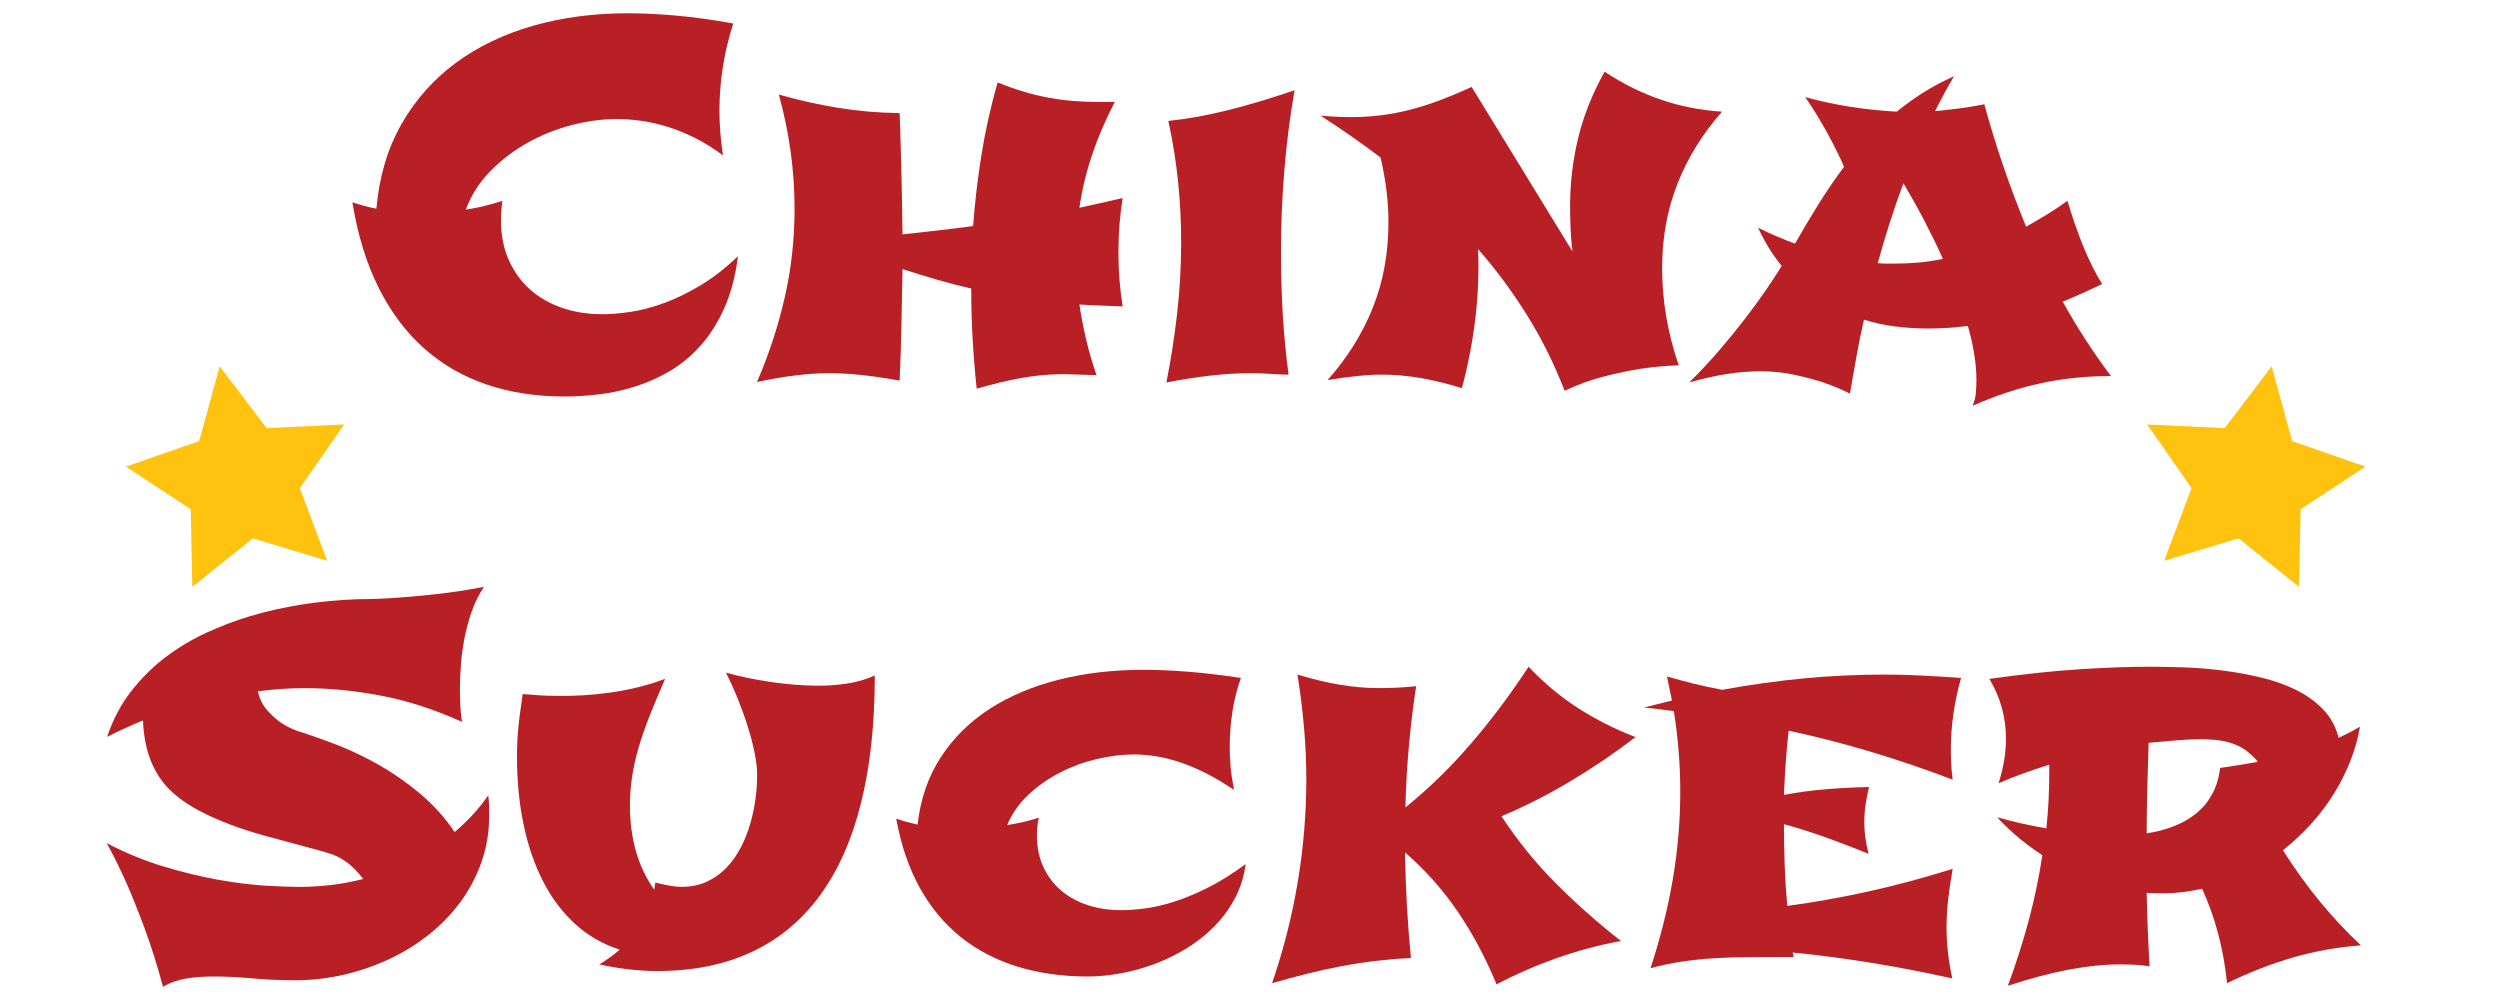
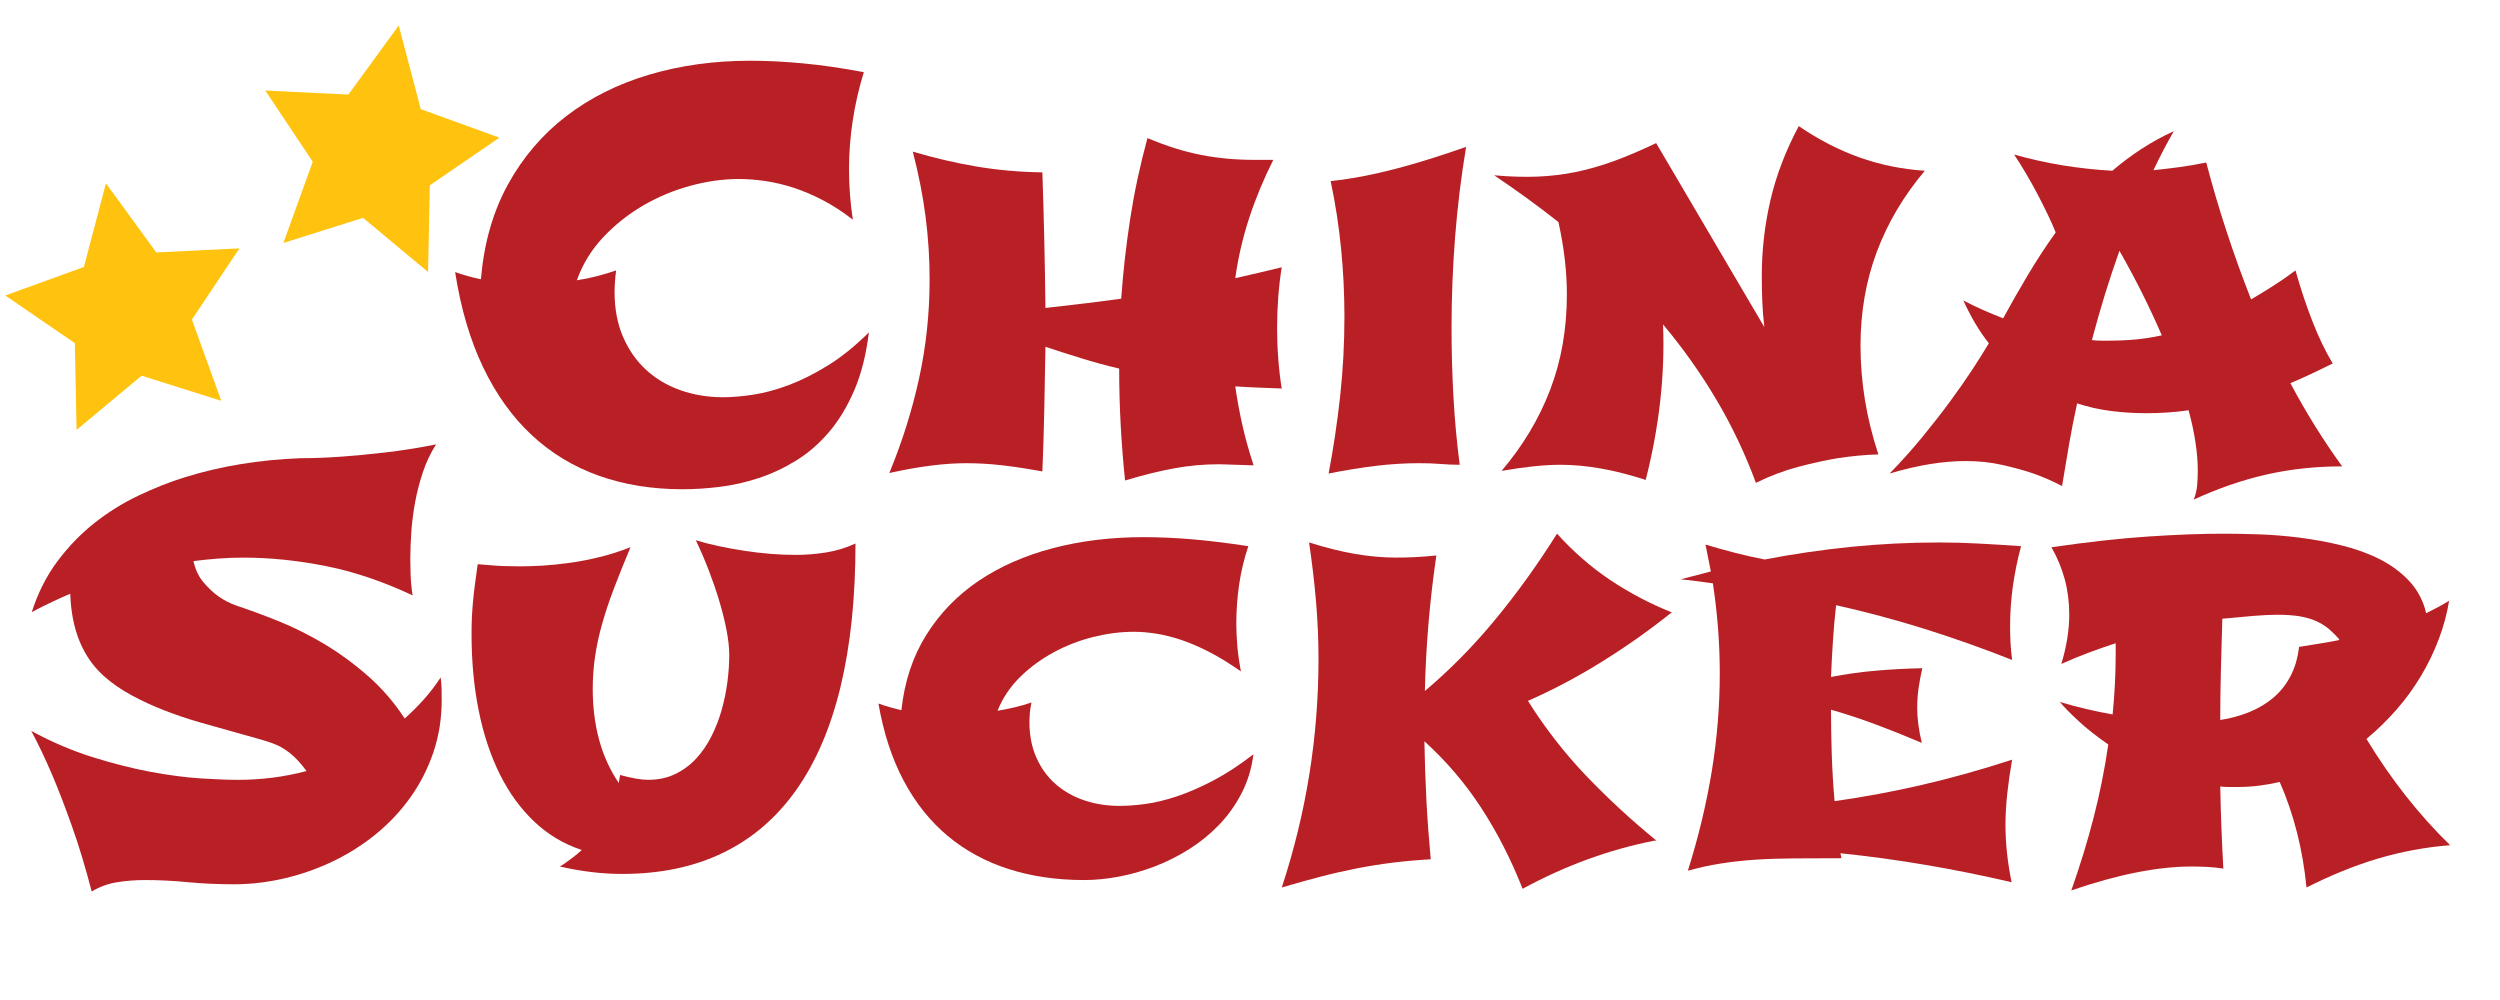
- <svg xmlns="http://www.w3.org/2000/svg" version="1.1" id="Layer_1" x="0px" y="0px" width="198.43px" height="79.37px" viewBox="0 0 198.43 79.37" enable-background="new 0 0 198.43 79.37" xml:space="preserve">
-   <g>
-     <g>
-       <g>
-         <path fill="#B92025" d="M58.575,20.337c-0.202,1.572-0.56,2.938-1.076,4.095c-0.516,1.157-1.138,2.148-1.868,2.972     c-0.729,0.824-1.542,1.5-2.435,2.029c-0.894,0.528-1.818,0.943-2.773,1.245c-0.957,0.302-1.916,0.509-2.878,0.623     c-0.962,0.114-1.884,0.17-2.765,0.17c-2.252,0-4.315-0.321-6.189-0.962c-1.875-0.642-3.529-1.604-4.962-2.887     c-1.435-1.283-2.633-2.89-3.595-4.822c-0.962-1.931-1.651-4.18-2.066-6.746c0.289,0.101,0.597,0.195,0.925,0.283     c0.327,0.088,0.653,0.163,0.981,0.227c0.227-2.554,0.894-4.796,2-6.728c1.107-1.931,2.545-3.547,4.312-4.849     c1.768-1.302,3.812-2.283,6.133-2.944c2.321-0.66,4.814-0.99,7.482-0.99c1.22,0,2.525,0.063,3.916,0.188     c1.39,0.126,2.884,0.334,4.482,0.623c-0.366,1.145-0.639,2.293-0.821,3.444c-0.182,1.15-0.274,2.299-0.274,3.443     c0,1.208,0.095,2.403,0.283,3.585c-0.742-0.553-1.484-1.016-2.226-1.387c-0.743-0.371-1.469-0.667-2.18-0.887     c-0.711-0.22-1.406-0.377-2.084-0.472c-0.68-0.094-1.328-0.142-1.944-0.142c-1.157,0-2.353,0.161-3.585,0.481     c-1.233,0.321-2.4,0.79-3.5,1.406c-1.101,0.617-2.085,1.368-2.954,2.255c-0.868,0.887-1.516,1.903-1.943,3.047     c0.516-0.075,1.013-0.172,1.49-0.292c0.479-0.119,0.95-0.255,1.416-0.406c-0.076,0.554-0.114,1.07-0.114,1.548     c0,1.183,0.208,2.236,0.623,3.16c0.415,0.925,0.981,1.705,1.698,2.34s1.566,1.12,2.547,1.453c0.981,0.334,2.038,0.5,3.17,0.5     c0.642,0,1.375-0.059,2.199-0.179c0.824-0.119,1.701-0.346,2.632-0.679c0.931-0.334,1.899-0.799,2.906-1.396     C56.543,22.089,57.556,21.306,58.575,20.337z" />
-       </g>
-       <g>
-         <path fill="#B92025" d="M71.407,30.207c-1.144-0.202-2.157-0.349-3.038-0.443c-0.88-0.095-1.748-0.142-2.603-0.142     c-1.611,0-3.504,0.232-5.681,0.698c0.943-2.189,1.677-4.422,2.198-6.699c0.522-2.277,0.783-4.629,0.783-7.057     c0-1.485-0.1-2.973-0.302-4.463c-0.201-1.49-0.516-3.022-0.943-4.595c0.805,0.227,1.598,0.427,2.377,0.604     c0.78,0.176,1.561,0.327,2.341,0.453c0.78,0.125,1.573,0.223,2.378,0.292s1.635,0.11,2.49,0.123     c0.113,3.208,0.189,6.416,0.227,9.624c0.957-0.101,1.896-0.205,2.82-0.312c0.926-0.107,1.854-0.223,2.784-0.349     c0.139-1.875,0.358-3.755,0.66-5.642c0.302-1.888,0.729-3.806,1.283-5.756c0.718,0.29,1.4,0.532,2.049,0.727     c0.647,0.195,1.292,0.352,1.933,0.472c0.643,0.119,1.291,0.208,1.945,0.265c0.654,0.056,1.346,0.084,2.076,0.084h1.302     c-0.716,1.371-1.312,2.749-1.783,4.132c-0.472,1.384-0.814,2.806-1.028,4.265c0.566-0.125,1.135-0.251,1.708-0.377     c0.572-0.126,1.147-0.258,1.727-0.396c-0.227,1.384-0.34,2.824-0.34,4.321c0,0.717,0.027,1.438,0.085,2.161     c0.056,0.724,0.142,1.431,0.254,2.123c-0.604-0.025-1.187-0.047-1.746-0.066c-0.561-0.019-1.123-0.047-1.688-0.085     c0.137,0.931,0.318,1.862,0.537,2.793c0.22,0.931,0.494,1.868,0.821,2.812c-0.353-0.012-0.654-0.021-0.906-0.028     c-0.251-0.006-0.476-0.013-0.67-0.019c-0.194-0.006-0.374-0.013-0.538-0.019c-0.163-0.006-0.326-0.01-0.49-0.01     c-1.095,0-2.193,0.097-3.294,0.292c-1.101,0.195-2.304,0.482-3.613,0.859c-0.139-1.296-0.246-2.601-0.321-3.916     c-0.075-1.314-0.113-2.657-0.113-4.028c-0.945-0.214-1.862-0.453-2.755-0.717c-0.895-0.264-1.793-0.541-2.699-0.83     c-0.026,1.472-0.054,2.944-0.085,4.416S71.471,28.722,71.407,30.207z" />
-       </g>
-       <g>
-         <path fill="#B92025" d="M102.751,7.166c-0.366,2.101-0.636,4.224-0.812,6.369c-0.177,2.145-0.266,4.312-0.266,6.5     c0,1.648,0.049,3.284,0.143,4.906c0.094,1.623,0.248,3.221,0.462,4.793c-0.466,0-0.938-0.019-1.416-0.057     c-0.477-0.038-1.005-0.056-1.584-0.056c-1.032,0-2.095,0.063-3.188,0.188c-1.095,0.125-2.265,0.309-3.511,0.547     c0.353-1.774,0.636-3.591,0.85-5.454c0.214-1.861,0.321-3.754,0.321-5.68c0-1.61-0.081-3.217-0.246-4.822     c-0.164-1.604-0.42-3.204-0.773-4.802c0.829-0.088,1.635-0.205,2.416-0.349c0.78-0.145,1.572-0.318,2.376-0.52     c0.806-0.201,1.637-0.43,2.492-0.688C100.869,7.786,101.781,7.493,102.751,7.166z" />
-       </g>
-       <g>
-         <path fill="#B92025" d="M136.681,8.864c-1.561,1.774-2.743,3.689-3.548,5.746c-0.805,2.057-1.208,4.28-1.208,6.67     c0,1.258,0.106,2.529,0.32,3.812c0.214,1.284,0.548,2.585,1,3.907c-0.955,0.025-1.949,0.113-2.98,0.264     c-0.881,0.138-1.857,0.342-2.927,0.613c-1.069,0.27-2.119,0.651-3.151,1.141c-0.793-2.063-1.768-4.032-2.925-5.906     c-1.157-1.874-2.472-3.654-3.944-5.34c0.151,3.56-0.275,7.24-1.283,11.039c-2.289-0.717-4.39-1.076-6.303-1.076     c-0.615,0-1.289,0.038-2.019,0.113c-0.729,0.076-1.51,0.183-2.34,0.321c1.573-1.774,2.771-3.692,3.594-5.755     c0.825-2.063,1.237-4.321,1.237-6.774c0-0.793-0.051-1.613-0.152-2.463c-0.1-0.849-0.257-1.739-0.471-2.67     c-0.78-0.591-1.563-1.161-2.349-1.708c-0.786-0.547-1.59-1.085-2.407-1.614c1.159,0.101,2.224,0.132,3.198,0.095     c0.976-0.038,1.926-0.148,2.851-0.33c0.925-0.183,1.861-0.441,2.812-0.774c0.949-0.333,1.991-0.758,3.123-1.274l8.001,13.059     c-0.075-0.604-0.126-1.208-0.151-1.812c-0.024-0.604-0.038-1.201-0.038-1.792c0-1.837,0.214-3.639,0.642-5.406     s1.127-3.519,2.095-5.256c1.459,0.957,2.951,1.695,4.475,2.218C133.352,8.434,134.969,8.751,136.681,8.864z" />
-       </g>
-       <g>
-         <path fill="#B92025" d="M166.854,22.545c-0.529,0.251-1.052,0.494-1.566,0.726c-0.517,0.233-1.037,0.457-1.565,0.67     c1.155,2.088,2.433,4.057,3.831,5.906c-1.95,0-3.814,0.192-5.588,0.576c-1.771,0.384-3.571,0.978-5.395,1.783     c0.139-0.327,0.223-0.664,0.254-1.01c0.032-0.346,0.047-0.701,0.047-1.066c0-0.604-0.056-1.267-0.171-1.991     c-0.112-0.723-0.283-1.481-0.509-2.274c-0.528,0.076-1.058,0.129-1.586,0.16c-0.526,0.032-1.043,0.048-1.546,0.048     c-0.893,0-1.771-0.054-2.633-0.161s-1.688-0.286-2.48-0.538c-0.214,0.931-0.409,1.884-0.585,2.859     c-0.177,0.975-0.353,1.978-0.529,3.01c-0.642-0.327-1.346-0.623-2.113-0.887c-0.654-0.214-1.411-0.415-2.274-0.604     c-0.86-0.188-1.771-0.283-2.726-0.283c-0.817,0-1.686,0.069-2.604,0.207c-0.919,0.139-1.932,0.365-3.038,0.68     c0.854-0.843,1.656-1.702,2.406-2.576c0.748-0.874,1.434-1.717,2.056-2.529c0.623-0.812,1.176-1.573,1.662-2.283     c0.483-0.711,0.89-1.33,1.216-1.859c-0.364-0.44-0.7-0.912-1.01-1.415c-0.308-0.503-0.6-1.044-0.877-1.623     c0.503,0.252,1,0.482,1.491,0.689c0.491,0.208,0.975,0.399,1.453,0.576c0.578-1.019,1.189-2.044,1.83-3.076     c0.642-1.032,1.326-2.038,2.057-3.019c-0.15-0.365-0.343-0.78-0.575-1.246c-0.232-0.466-0.484-0.947-0.754-1.444     c-0.272-0.497-0.559-0.99-0.86-1.481c-0.302-0.491-0.597-0.943-0.887-1.358c1.208,0.326,2.418,0.584,3.634,0.773     c1.213,0.188,2.424,0.314,3.632,0.377c0.692-0.566,1.415-1.085,2.169-1.557c0.757-0.472,1.549-0.89,2.378-1.254     c-0.263,0.439-0.521,0.893-0.774,1.358c-0.251,0.465-0.497,0.937-0.734,1.415c0.627-0.062,1.263-0.135,1.904-0.217     c0.642-0.082,1.31-0.191,2.003-0.33c0.465,1.698,0.974,3.353,1.528,4.963c0.552,1.61,1.149,3.195,1.791,4.755     c0.555-0.314,1.104-0.639,1.653-0.972c0.546-0.333,1.089-0.695,1.629-1.085c0.391,1.321,0.812,2.535,1.266,3.642     C165.816,20.69,166.313,21.677,166.854,22.545z M154.21,20.545c-0.439-0.982-0.922-1.972-1.442-2.973     c-0.522-1-1.086-2.009-1.69-3.029c-0.741,1.988-1.421,4.102-2.037,6.341c0.227,0.025,0.449,0.038,0.67,0.038     c0.22,0,0.443,0,0.671,0c0.642,0,1.28-0.028,1.913-0.084C152.93,20.781,153.568,20.683,154.21,20.545z" />
-       </g>
-       <g>
-         <path fill="#B92025" d="M38.752,63.125c0.039,0.277,0.06,0.551,0.066,0.812c0.006,0.266,0.01,0.523,0.01,0.775     c0,1.32-0.205,2.559-0.613,3.719c-0.409,1.154-0.973,2.219-1.689,3.186c-0.717,0.971-1.563,1.838-2.539,2.607     c-0.975,0.766-2.035,1.412-3.18,1.941c-1.145,0.527-2.342,0.934-3.594,1.217s-2.506,0.424-3.765,0.424     c-1.183,0-2.321-0.049-3.416-0.15c-1.094-0.102-2.132-0.15-3.114-0.15c-0.755,0-1.466,0.053-2.132,0.16     c-0.667,0.105-1.283,0.326-1.849,0.652c-0.465-1.725-0.959-3.289-1.481-4.689c-0.522-1.404-1.003-2.602-1.444-3.594     c-0.516-1.16-1.032-2.197-1.547-3.115c1.497,0.779,2.997,1.395,4.5,1.85c1.504,0.453,2.935,0.803,4.294,1.049     c1.358,0.242,2.597,0.4,3.717,0.471c1.12,0.068,2.051,0.104,2.793,0.104c0.831,0,1.667-0.053,2.51-0.15     c0.842-0.102,1.692-0.26,2.547-0.475c-0.214-0.287-0.435-0.545-0.661-0.773c-0.227-0.225-0.434-0.408-0.623-0.547     c-0.227-0.164-0.446-0.299-0.66-0.416c-0.365-0.176-0.859-0.346-1.481-0.516c-0.623-0.172-1.315-0.355-2.076-0.559     c-0.761-0.203-1.572-0.422-2.434-0.658c-0.862-0.24-1.717-0.518-2.566-0.832c-0.85-0.316-1.661-0.674-2.434-1.076     c-0.774-0.4-1.463-0.859-2.067-1.377c-0.478-0.414-0.874-0.865-1.189-1.35c-0.314-0.482-0.562-0.98-0.745-1.49     c-0.182-0.51-0.314-1.018-0.396-1.529c-0.082-0.508-0.129-0.996-0.142-1.463c-0.44,0.178-0.836,0.348-1.189,0.51     c-0.353,0.164-0.654,0.303-0.906,0.416l-0.755,0.379c0.453-1.359,1.085-2.561,1.897-3.607c0.811-1.041,1.723-1.947,2.736-2.717     c1.013-0.766,2.094-1.414,3.246-1.941c1.151-0.529,2.293-0.963,3.425-1.303c2.642-0.793,5.504-1.246,8.585-1.359     c0.957,0,1.976-0.037,3.057-0.113c0.931-0.062,1.995-0.16,3.189-0.293c1.196-0.131,2.453-0.322,3.774-0.574     c-0.402,0.604-0.727,1.258-0.972,1.963c-0.246,0.703-0.438,1.414-0.576,2.131c-0.139,0.719-0.232,1.426-0.283,2.123     c-0.05,0.699-0.075,1.338-0.075,1.918c0,0.389,0.006,0.738,0.019,1.055c0.012,0.314,0.031,0.586,0.056,0.811     c0.025,0.266,0.057,0.504,0.095,0.717c-2.202-0.994-4.346-1.688-6.435-2.084c-2.088-0.395-4.108-0.596-6.058-0.596     c-0.667,0-1.302,0.023-1.906,0.068c-0.604,0.043-1.207,0.104-1.811,0.178c0.138,0.605,0.387,1.107,0.745,1.51     c0.359,0.404,0.72,0.73,1.085,0.982c0.428,0.289,0.886,0.514,1.377,0.678c0.956,0.305,1.994,0.672,3.113,1.104     c1.12,0.434,2.239,0.973,3.359,1.613c1.12,0.645,2.195,1.398,3.227,2.266c1.031,0.869,1.937,1.875,2.717,3.02     c0.478-0.402,0.943-0.848,1.396-1.33C37.941,64.219,38.362,63.691,38.752,63.125z" />
-       </g>
-       <g>
-         <path fill="#B92025" d="M69.435,53.617c0,3.848-0.369,7.234-1.104,10.162c-0.735,2.924-1.83,5.371-3.284,7.338     c-1.453,1.971-3.255,3.453-5.406,4.453c-2.151,1.002-4.642,1.502-7.473,1.502c-0.742,0-1.497-0.045-2.265-0.133     c-0.767-0.09-1.547-0.219-2.34-0.395c0.151-0.076,0.314-0.178,0.491-0.305c0.151-0.102,0.324-0.223,0.52-0.367     c0.194-0.145,0.399-0.311,0.613-0.5c-1.321-0.416-2.492-1.086-3.51-2.01c-1.019-0.926-1.872-2.049-2.557-3.379     c-0.685-1.326-1.205-2.828-1.557-4.51c-0.352-1.678-0.528-3.479-0.528-5.406c0-0.465,0.009-0.887,0.028-1.262     c0.02-0.379,0.048-0.754,0.085-1.133s0.084-0.771,0.142-1.18c0.056-0.41,0.123-0.877,0.198-1.406     c0.302,0.025,0.623,0.051,0.962,0.074c0.29,0.027,0.623,0.047,1,0.059c0.377,0.012,0.767,0.018,1.17,0.018     c0.528,0,1.106-0.018,1.736-0.055c0.629-0.039,1.292-0.105,1.991-0.199c0.699-0.094,1.421-0.229,2.17-0.406     c0.749-0.176,1.507-0.408,2.274-0.697c-0.465,1.068-0.874,2.047-1.227,2.936c-0.352,0.887-0.644,1.727-0.877,2.527     c-0.233,0.797-0.405,1.572-0.519,2.32c-0.113,0.748-0.169,1.508-0.169,2.273c0,1.297,0.157,2.502,0.472,3.615     c0.314,1.111,0.799,2.135,1.453,3.064l0.095-0.566c0.88,0.229,1.572,0.342,2.076,0.342c0.755,0,1.428-0.139,2.019-0.416     c0.591-0.277,1.106-0.645,1.547-1.104c0.44-0.459,0.817-0.992,1.132-1.596c0.315-0.604,0.566-1.232,0.755-1.887     c0.189-0.652,0.327-1.311,0.416-1.971c0.088-0.66,0.132-1.287,0.132-1.877c0-0.518-0.065-1.104-0.198-1.766     c-0.132-0.658-0.312-1.352-0.538-2.074c-0.226-0.727-0.488-1.453-0.783-2.191c-0.295-0.736-0.613-1.441-0.953-2.123     c0.516,0.152,1.082,0.291,1.698,0.416c0.616,0.127,1.245,0.236,1.887,0.33c0.642,0.096,1.287,0.168,1.935,0.219     c0.648,0.049,1.267,0.074,1.859,0.074c0.741,0,1.486-0.057,2.235-0.17C67.984,54.145,68.718,53.932,69.435,53.617z" />
-       </g>
-       <g>
-         <path fill="#B92025" d="M98.872,68.58c-0.137,1.018-0.433,1.949-0.887,2.783c-0.452,0.838-1.013,1.586-1.679,2.246     c-0.667,0.66-1.409,1.236-2.227,1.727c-0.817,0.492-1.667,0.896-2.548,1.217c-0.88,0.32-1.764,0.561-2.651,0.717     c-0.887,0.158-1.727,0.236-2.52,0.236c-2.037,0-3.905-0.26-5.604-0.783c-1.697-0.521-3.198-1.305-4.5-2.348     c-1.302-1.047-2.387-2.35-3.255-3.916s-1.491-3.395-1.868-5.484c0.289,0.102,0.575,0.191,0.858,0.266     c0.283,0.076,0.563,0.145,0.839,0.209c0.227-2.025,0.839-3.805,1.84-5.342c1-1.535,2.293-2.814,3.877-3.842     c1.585-1.021,3.416-1.797,5.491-2.318c2.076-0.523,4.315-0.783,6.718-0.783c1.107,0,2.29,0.049,3.547,0.15     c1.258,0.102,2.655,0.264,4.189,0.49c-0.315,0.908-0.54,1.814-0.679,2.729c-0.139,0.91-0.208,1.83-0.208,2.764     c0,0.465,0.023,0.969,0.066,1.51c0.043,0.539,0.136,1.17,0.273,1.887c-0.805-0.541-1.572-0.994-2.301-1.359     c-0.73-0.363-1.425-0.652-2.086-0.867c-0.66-0.213-1.286-0.365-1.876-0.453c-0.591-0.09-1.146-0.133-1.662-0.133     c-0.968,0-1.964,0.125-2.99,0.367c-1.026,0.246-2,0.607-2.924,1.086c-0.924,0.477-1.755,1.064-2.492,1.754     c-0.735,0.693-1.292,1.492-1.67,2.398c0.403-0.062,0.815-0.141,1.237-0.236s0.847-0.211,1.274-0.35     c-0.064,0.277-0.104,0.533-0.123,0.773c-0.019,0.24-0.029,0.449-0.029,0.625c0,0.941,0.173,1.785,0.519,2.527     c0.347,0.742,0.818,1.363,1.416,1.867c0.598,0.502,1.301,0.887,2.113,1.152c0.812,0.264,1.689,0.396,2.632,0.396     c0.541,0,1.163-0.043,1.868-0.133c0.705-0.088,1.475-0.264,2.312-0.529c0.836-0.264,1.733-0.635,2.69-1.113     C96.809,69.988,97.816,69.361,98.872,68.58z" />
-       </g>
-       <g>
-         <path fill="#B92025" d="M112.402,54.465c-0.491,3.209-0.774,6.416-0.85,9.623c1.874-1.52,3.613-3.215,5.217-5.086     c1.605-1.865,3.124-3.895,4.559-6.084c1.207,1.283,2.515,2.377,3.925,3.285c1.409,0.904,2.913,1.664,4.508,2.283h0.076     c-1.634,1.256-3.352,2.424-5.15,3.498c-1.799,1.078-3.636,2.012-5.51,2.803c1.259,1.924,2.695,3.699,4.311,5.322     c1.617,1.621,3.351,3.158,5.2,4.604h-0.171c-3.333,0.629-6.579,1.768-9.735,3.414c-0.857-2.086-1.879-4.004-3.067-5.752     c-1.189-1.752-2.589-3.322-4.198-4.719c0.024,1.396,0.075,2.791,0.15,4.189c0.076,1.396,0.184,2.791,0.32,4.188     c-0.955,0.051-1.887,0.129-2.792,0.236c-0.906,0.107-1.809,0.246-2.708,0.416s-1.803,0.367-2.709,0.596     c-0.905,0.225-1.842,0.477-2.811,0.754c1.812-5.285,2.717-10.693,2.717-16.23c0-1.32-0.059-2.664-0.179-4.027     c-0.12-1.367-0.292-2.777-0.519-4.236c1.207,0.363,2.336,0.637,3.386,0.812c1.052,0.174,2.073,0.262,3.067,0.262     c0.403,0,0.834-0.008,1.293-0.027C111.192,54.57,111.748,54.527,112.402,54.465z" />
-       </g>
-       <g>
-         <path fill="#B92025" d="M142.367,75.957c-1.296,0-2.461,0.004-3.492,0.012c-1.031,0.006-1.991,0.037-2.878,0.092     c-0.887,0.059-1.729,0.145-2.528,0.268c-0.799,0.117-1.619,0.291-2.463,0.516c0.78-2.377,1.368-4.727,1.766-7.047     c0.396-2.32,0.594-4.646,0.594-6.971c0-2.102-0.169-4.229-0.509-6.381c-0.78-0.113-1.555-0.205-2.321-0.283h-0.075l2.245-0.562     l-0.396-1.908c0.743,0.213,1.473,0.408,2.189,0.586c0.716,0.176,1.445,0.332,2.188,0.473c2.113-0.391,4.243-0.689,6.387-0.898     c2.146-0.207,4.318-0.311,6.52-0.311c0.97,0,1.941,0.025,2.915,0.076c0.977,0.049,2.022,0.111,3.144,0.188     c-0.266,0.945-0.465,1.887-0.604,2.832c-0.139,0.941-0.208,1.912-0.208,2.906c0,0.301,0.008,0.65,0.028,1.047     c0.018,0.395,0.058,0.826,0.121,1.291c-2.149-0.818-4.301-1.549-6.452-2.199c-2.151-0.646-4.34-1.211-6.567-1.688     c-0.1,0.855-0.18,1.705-0.235,2.549c-0.057,0.84-0.104,1.689-0.142,2.545c1.068-0.199,2.161-0.35,3.273-0.441     c1.113-0.096,2.273-0.156,3.481-0.18c-0.112,0.465-0.203,0.93-0.273,1.396c-0.069,0.465-0.104,0.943-0.104,1.432     c0,0.732,0.112,1.555,0.34,2.475c-1.133-0.465-2.253-0.896-3.359-1.293c-1.106-0.398-2.227-0.754-3.358-1.064     c0,1.016,0.019,2.076,0.056,3.178c0.038,1.102,0.107,2.205,0.208,3.311c2.151-0.289,4.315-0.676,6.491-1.158     c2.177-0.486,4.392-1.08,6.642-1.785c-0.149,0.816-0.269,1.615-0.357,2.389c-0.087,0.771-0.134,1.512-0.134,2.217     c0,1.332,0.153,2.699,0.454,4.094c-2.138-0.477-4.248-0.887-6.33-1.225c-2.083-0.342-4.192-0.619-6.332-0.832L142.367,75.957z" />
-       </g>
-       <g>
-         <path fill="#B92025" d="M187.391,75.033c-1.837,0.139-3.62,0.457-5.351,0.953c-1.728,0.496-3.487,1.18-5.273,2.049     c-0.277-2.705-0.936-5.203-1.981-7.492c-0.503,0.113-1.012,0.201-1.529,0.264c-0.514,0.062-1.049,0.094-1.604,0.094     c-0.214,0-0.425,0-0.633,0s-0.419-0.012-0.633-0.037c0.038,1.951,0.116,3.895,0.229,5.83c-0.404-0.062-0.806-0.104-1.208-0.121     c-0.404-0.02-0.785-0.027-1.152-0.027c-1.245,0-2.609,0.141-4.095,0.424c-1.484,0.283-3.08,0.707-4.793,1.273     c0.642-1.736,1.193-3.461,1.652-5.172c0.46-1.709,0.821-3.441,1.084-5.189c-0.855-0.566-1.587-1.117-2.196-1.66     c-0.612-0.541-1.075-0.994-1.387-1.357c0.615,0.176,1.254,0.34,1.913,0.49c0.661,0.15,1.326,0.283,1.99,0.396     c0.153-1.434,0.229-2.887,0.229-4.357v-0.699c-0.679,0.213-1.353,0.439-2.02,0.678c-0.668,0.24-1.335,0.504-2,0.793     c0.391-1.258,0.584-2.422,0.584-3.49c0-0.893-0.112-1.74-0.338-2.537c-0.229-0.801-0.555-1.551-0.982-2.256     c2.704-0.377,5.097-0.633,7.18-0.764c2.084-0.133,3.941-0.199,5.577-0.199c0.754,0,1.623,0.016,2.603,0.047     c0.982,0.031,1.988,0.111,3.02,0.236c1.031,0.127,2.061,0.309,3.086,0.549c1.025,0.238,1.965,0.564,2.82,0.979     c0.855,0.416,1.589,0.938,2.198,1.566c0.61,0.631,1.023,1.385,1.237,2.266c0.289-0.139,0.572-0.277,0.85-0.416     s0.558-0.295,0.849-0.471c-0.152,0.904-0.404,1.809-0.757,2.707s-0.788,1.771-1.312,2.615c-0.521,0.84-1.124,1.641-1.809,2.395     c-0.688,0.754-1.434,1.453-2.236,2.096C183.014,70.355,185.076,72.869,187.391,75.033z M174.597,58.674     c-0.503,0-1.101,0.029-1.794,0.084c-0.69,0.057-1.445,0.123-2.263,0.199c-0.037,1.207-0.072,2.412-0.104,3.613     c-0.032,1.203-0.05,2.393-0.05,3.574c0.758-0.111,1.468-0.297,2.133-0.555c0.667-0.26,1.26-0.594,1.774-1.01     c0.517-0.414,0.941-0.922,1.273-1.518c0.336-0.598,0.552-1.301,0.65-2.107c0.479-0.074,0.968-0.148,1.465-0.225     c0.497-0.074,1.003-0.164,1.517-0.264c-0.022,0-0.037-0.008-0.037-0.02v-0.02h0.037c-0.251-0.275-0.511-0.523-0.782-0.746     c-0.27-0.219-0.581-0.404-0.934-0.555s-0.76-0.266-1.226-0.342C175.79,58.711,175.238,58.674,174.597,58.674z" />
-       </g>
-     </g>
+ <svg xmlns="http://www.w3.org/2000/svg" xml:space="preserve" enable-background="new 0 0 198.43 79.37" viewBox="0 0 198.43 79.37" height="79.37px" width="198.43px" y="0px" x="0px" id="Layer_1" version="1.1">
+   <defs id="defs488">
+ 	
+ 
+ 		
+ 		
+ 		
+ 		
+ 		
+ 		
+ 		
+ 		
+ 		
+ 		
+ 		
+ 	</defs>
+   <g transform="matrix(1.073024,0,0,1.118151,6.114007,3.643133)" id="g435">
+     <path id="path433" d="m 58.575,20.337 c -0.202,1.572 -0.56,2.938 -1.076,4.095 -0.516,1.157 -1.138,2.148 -1.868,2.972 -0.729,0.824 -1.542,1.5 -2.435,2.029 -0.894,0.528 -1.818,0.943 -2.773,1.245 -0.957,0.302 -1.916,0.509 -2.878,0.623 -0.962,0.114 -1.884,0.17 -2.765,0.17 -2.252,0 -4.315,-0.321 -6.189,-0.962 -1.875,-0.642 -3.529,-1.604 -4.962,-2.887 -1.435,-1.283 -2.633,-2.89 -3.595,-4.822 -0.962,-1.931 -1.651,-4.18 -2.066,-6.746 0.289,0.101 0.597,0.195 0.925,0.283 0.327,0.088 0.653,0.163 0.981,0.227 0.227,-2.554 0.894,-4.796 2,-6.728 1.107,-1.931 2.545,-3.547 4.312,-4.849 1.768,-1.302 3.812,-2.283 6.133,-2.944 2.321,-0.66 4.814,-0.99 7.482,-0.99 1.22,0 2.525,0.063 3.916,0.188 1.39,0.126 2.884,0.334 4.482,0.623 -0.366,1.145 -0.639,2.293 -0.821,3.444 -0.182,1.15 -0.274,2.299 -0.274,3.443 0,1.208 0.095,2.403 0.283,3.585 C 56.645,11.783 55.903,11.32 55.161,10.949 54.418,10.578 53.692,10.282 52.981,10.062 52.27,9.842 51.575,9.685 50.897,9.59 50.217,9.496 49.569,9.448 48.953,9.448 c -1.157,0 -2.353,0.161 -3.585,0.481 -1.233,0.321 -2.4,0.79 -3.5,1.406 -1.101,0.617 -2.085,1.368 -2.954,2.255 -0.868,0.887 -1.516,1.903 -1.943,3.047 0.516,-0.075 1.013,-0.172 1.49,-0.292 0.479,-0.119 0.95,-0.255 1.416,-0.406 -0.076,0.554 -0.114,1.07 -0.114,1.548 0,1.183 0.208,2.236 0.623,3.16 0.415,0.925 0.981,1.705 1.698,2.34 0.717,0.635 1.566,1.12 2.547,1.453 0.981,0.334 2.038,0.5 3.17,0.5 0.642,0 1.375,-0.059 2.199,-0.179 0.824,-0.119 1.701,-0.346 2.632,-0.679 0.931,-0.334 1.899,-0.799 2.906,-1.396 1.005,-0.597 2.018,-1.38 3.037,-2.349 z" fill="#b92025" />
  </g>
-   <polygon fill="#FEC20F" points="25.971,44.512 20.076,42.73 15.267,46.578 15.139,40.421 9.994,37.037 15.81,35.012 17.438,29.073   21.162,33.979 27.313,33.692 23.798,38.749 " />
-   <polygon fill="#FEC20F" points="171.773,44.512 177.668,42.73 182.477,46.578 182.605,40.421 187.75,37.037 181.935,35.012   180.306,29.073 176.582,33.979 170.431,33.692 173.945,38.749 " />
+   <g transform="matrix(1.073024,0,0,1.118151,6.114007,3.643133)" id="g439">
+     <path id="path437" d="m 71.407,30.207 c -1.144,-0.202 -2.157,-0.349 -3.038,-0.443 -0.88,-0.095 -1.748,-0.142 -2.603,-0.142 -1.611,0 -3.504,0.232 -5.681,0.698 0.943,-2.189 1.677,-4.422 2.198,-6.699 0.522,-2.277 0.783,-4.629 0.783,-7.057 0,-1.485 -0.1,-2.973 -0.302,-4.463 -0.201,-1.49 -0.516,-3.022 -0.943,-4.595 0.805,0.227 1.598,0.427 2.377,0.604 0.78,0.176 1.561,0.327 2.341,0.453 0.78,0.125 1.573,0.223 2.378,0.292 0.805,0.069 1.635,0.11 2.49,0.123 0.113,3.208 0.189,6.416 0.227,9.624 0.957,-0.101 1.896,-0.205 2.82,-0.312 0.926,-0.107 1.854,-0.223 2.784,-0.349 0.139,-1.875 0.358,-3.755 0.66,-5.642 0.302,-1.888 0.729,-3.806 1.283,-5.756 0.718,0.29 1.4,0.532 2.049,0.727 0.647,0.195 1.292,0.352 1.933,0.472 0.643,0.119 1.291,0.208 1.945,0.265 0.654,0.056 1.346,0.084 2.076,0.084 h 1.302 c -0.716,1.371 -1.312,2.749 -1.783,4.132 -0.472,1.384 -0.814,2.806 -1.028,4.265 0.566,-0.125 1.135,-0.251 1.708,-0.377 0.572,-0.126 1.147,-0.258 1.727,-0.396 -0.227,1.384 -0.34,2.824 -0.34,4.321 0,0.717 0.027,1.438 0.085,2.161 0.056,0.724 0.142,1.431 0.254,2.123 -0.604,-0.025 -1.187,-0.047 -1.746,-0.066 -0.561,-0.019 -1.123,-0.047 -1.688,-0.085 0.137,0.931 0.318,1.862 0.537,2.793 0.22,0.931 0.494,1.868 0.821,2.812 -0.353,-0.012 -0.654,-0.021 -0.906,-0.028 -0.251,-0.006 -0.476,-0.013 -0.67,-0.019 -0.194,-0.006 -0.374,-0.013 -0.538,-0.019 -0.163,-0.006 -0.326,-0.01 -0.49,-0.01 -1.095,0 -2.193,0.097 -3.294,0.292 -1.101,0.195 -2.304,0.482 -3.613,0.859 -0.139,-1.296 -0.246,-2.601 -0.321,-3.916 -0.075,-1.314 -0.113,-2.657 -0.113,-4.028 -0.945,-0.214 -1.862,-0.453 -2.755,-0.717 -0.895,-0.264 -1.793,-0.541 -2.699,-0.83 -0.026,1.472 -0.054,2.944 -0.085,4.416 -0.031,1.472 -0.078,2.948 -0.142,4.433 z" fill="#b92025" />
+   </g>
+   <g transform="matrix(1.073024,0,0,1.118151,6.114007,3.643133)" id="g443">
+     <path id="path441" d="m 102.751,7.166 c -0.366,2.101 -0.636,4.224 -0.812,6.369 -0.177,2.145 -0.266,4.312 -0.266,6.5 0,1.648 0.049,3.284 0.143,4.906 0.094,1.623 0.248,3.221 0.462,4.793 -0.466,0 -0.938,-0.019 -1.416,-0.057 -0.477,-0.038 -1.005,-0.056 -1.584,-0.056 -1.032,0 -2.095,0.063 -3.188,0.188 -1.095,0.125 -2.265,0.309 -3.511,0.547 0.353,-1.774 0.636,-3.591 0.85,-5.454 0.214,-1.861 0.321,-3.754 0.321,-5.68 0,-1.61 -0.081,-3.217 -0.246,-4.822 -0.164,-1.604 -0.42,-3.204 -0.773,-4.802 0.829,-0.088 1.635,-0.205 2.416,-0.349 0.78,-0.145 1.572,-0.318 2.376,-0.52 0.806,-0.201 1.637,-0.43 2.492,-0.688 0.854,-0.255 1.766,-0.548 2.736,-0.875 z" fill="#b92025" />
+   </g>
+   <g transform="matrix(1.073024,0,0,1.118151,6.114007,3.643133)" id="g447">
+     <path id="path445" d="m 136.681,8.864 c -1.561,1.774 -2.743,3.689 -3.548,5.746 -0.805,2.057 -1.208,4.28 -1.208,6.67 0,1.258 0.106,2.529 0.32,3.812 0.214,1.284 0.548,2.585 1,3.907 -0.955,0.025 -1.949,0.113 -2.98,0.264 -0.881,0.138 -1.857,0.342 -2.927,0.613 -1.069,0.27 -2.119,0.651 -3.151,1.141 -0.793,-2.063 -1.768,-4.032 -2.925,-5.906 -1.157,-1.874 -2.472,-3.654 -3.944,-5.34 0.151,3.56 -0.275,7.24 -1.283,11.039 -2.289,-0.717 -4.39,-1.076 -6.303,-1.076 -0.615,0 -1.289,0.038 -2.019,0.113 -0.729,0.076 -1.51,0.183 -2.34,0.321 1.573,-1.774 2.771,-3.692 3.594,-5.755 0.825,-2.063 1.237,-4.321 1.237,-6.774 0,-0.793 -0.051,-1.613 -0.152,-2.463 -0.1,-0.849 -0.257,-1.739 -0.471,-2.67 -0.78,-0.591 -1.563,-1.161 -2.349,-1.708 -0.786,-0.547 -1.59,-1.085 -2.407,-1.614 1.159,0.101 2.224,0.132 3.198,0.095 0.976,-0.038 1.926,-0.148 2.851,-0.33 0.925,-0.183 1.861,-0.441 2.812,-0.774 0.949,-0.333 1.991,-0.758 3.123,-1.274 l 8.001,13.059 c -0.075,-0.604 -0.126,-1.208 -0.151,-1.812 -0.024,-0.604 -0.038,-1.201 -0.038,-1.792 0,-1.837 0.214,-3.639 0.642,-5.406 0.428,-1.767 1.127,-3.519 2.095,-5.256 1.459,0.957 2.951,1.695 4.475,2.218 1.519,0.522 3.136,0.839 4.848,0.952 z" fill="#b92025" />
+   </g>
+   <g transform="matrix(1.073024,0,0,1.118151,6.114007,3.643133)" id="g451">
+     <path id="path449" d="m 166.854,22.545 c -0.529,0.251 -1.052,0.494 -1.566,0.726 -0.517,0.233 -1.037,0.457 -1.565,0.67 1.155,2.088 2.433,4.057 3.831,5.906 -1.95,0 -3.814,0.192 -5.588,0.576 -1.771,0.384 -3.571,0.978 -5.395,1.783 0.139,-0.327 0.223,-0.664 0.254,-1.01 0.032,-0.346 0.047,-0.701 0.047,-1.066 0,-0.604 -0.056,-1.267 -0.171,-1.991 -0.112,-0.723 -0.283,-1.481 -0.509,-2.274 -0.528,0.076 -1.058,0.129 -1.586,0.16 -0.526,0.032 -1.043,0.048 -1.546,0.048 -0.893,0 -1.771,-0.054 -2.633,-0.161 -0.862,-0.107 -1.688,-0.286 -2.48,-0.538 -0.214,0.931 -0.409,1.884 -0.585,2.859 -0.177,0.975 -0.353,1.978 -0.529,3.01 -0.642,-0.327 -1.346,-0.623 -2.113,-0.887 -0.654,-0.214 -1.411,-0.415 -2.274,-0.604 -0.86,-0.188 -1.771,-0.283 -2.726,-0.283 -0.817,0 -1.686,0.069 -2.604,0.207 -0.919,0.139 -1.932,0.365 -3.038,0.68 0.854,-0.843 1.656,-1.702 2.406,-2.576 0.748,-0.874 1.434,-1.717 2.056,-2.529 0.623,-0.812 1.176,-1.573 1.662,-2.283 0.483,-0.711 0.89,-1.33 1.216,-1.859 -0.364,-0.44 -0.7,-0.912 -1.01,-1.415 -0.308,-0.503 -0.6,-1.044 -0.877,-1.623 0.503,0.252 1,0.482 1.491,0.689 0.491,0.208 0.975,0.399 1.453,0.576 0.578,-1.019 1.189,-2.044 1.83,-3.076 0.642,-1.032 1.326,-2.038 2.057,-3.019 -0.15,-0.365 -0.343,-0.78 -0.575,-1.246 -0.232,-0.466 -0.484,-0.947 -0.754,-1.444 -0.272,-0.497 -0.559,-0.99 -0.86,-1.481 -0.302,-0.491 -0.597,-0.943 -0.887,-1.358 1.208,0.326 2.418,0.584 3.634,0.773 1.213,0.188 2.424,0.314 3.632,0.377 0.692,-0.566 1.415,-1.085 2.169,-1.557 0.757,-0.472 1.549,-0.89 2.378,-1.254 -0.263,0.439 -0.521,0.893 -0.774,1.358 -0.251,0.465 -0.497,0.937 -0.734,1.415 0.627,-0.062 1.263,-0.135 1.904,-0.217 0.642,-0.082 1.31,-0.191 2.003,-0.33 0.465,1.698 0.974,3.353 1.528,4.963 0.552,1.61 1.149,3.195 1.791,4.755 0.555,-0.314 1.104,-0.639 1.653,-0.972 0.546,-0.333 1.089,-0.695 1.629,-1.085 0.391,1.321 0.812,2.535 1.266,3.642 0.451,1.11 0.948,2.097 1.489,2.965 z m -12.644,-2 c -0.439,-0.982 -0.922,-1.972 -1.442,-2.973 -0.522,-1 -1.086,-2.009 -1.69,-3.029 -0.741,1.988 -1.421,4.102 -2.037,6.341 0.227,0.025 0.449,0.038 0.67,0.038 0.22,0 0.443,0 0.671,0 0.642,0 1.28,-0.028 1.913,-0.084 0.635,-0.057 1.273,-0.155 1.915,-0.293 z" fill="#b92025" />
+   </g>
+   <g transform="matrix(1.073024,0,0,1.118151,-6.603473,-16.81233)" id="g455">
+     <path id="path453" d="m 38.752,63.125 c 0.039,0.277 0.06,0.551 0.066,0.812 0.006,0.266 0.01,0.523 0.01,0.775 0,1.32 -0.205,2.559 -0.613,3.719 -0.409,1.154 -0.973,2.219 -1.689,3.186 -0.717,0.971 -1.563,1.838 -2.539,2.607 -0.975,0.766 -2.035,1.412 -3.18,1.941 -1.145,0.527 -2.342,0.934 -3.594,1.217 -1.252,0.283 -2.506,0.424 -3.765,0.424 -1.183,0 -2.321,-0.049 -3.416,-0.15 -1.094,-0.102 -2.132,-0.15 -3.114,-0.15 -0.755,0 -1.466,0.053 -2.132,0.16 -0.667,0.105 -1.283,0.326 -1.849,0.652 -0.465,-1.725 -0.959,-3.289 -1.481,-4.689 -0.522,-1.404 -1.003,-2.602 -1.444,-3.594 -0.516,-1.16 -1.032,-2.197 -1.547,-3.115 1.497,0.779 2.997,1.395 4.5,1.85 1.504,0.453 2.935,0.803 4.294,1.049 1.358,0.242 2.597,0.4 3.717,0.471 1.12,0.068 2.051,0.104 2.793,0.104 0.831,0 1.667,-0.053 2.51,-0.15 0.842,-0.102 1.692,-0.26 2.547,-0.475 -0.214,-0.287 -0.435,-0.545 -0.661,-0.773 -0.227,-0.225 -0.434,-0.408 -0.623,-0.547 -0.227,-0.164 -0.446,-0.299 -0.66,-0.416 -0.365,-0.176 -0.859,-0.346 -1.481,-0.516 -0.623,-0.172 -1.315,-0.355 -2.076,-0.559 -0.761,-0.203 -1.572,-0.422 -2.434,-0.658 -0.862,-0.24 -1.717,-0.518 -2.566,-0.832 -0.85,-0.316 -1.661,-0.674 -2.434,-1.076 -0.774,-0.4 -1.463,-0.859 -2.067,-1.377 -0.478,-0.414 -0.874,-0.865 -1.189,-1.35 -0.314,-0.482 -0.562,-0.98 -0.745,-1.49 -0.182,-0.51 -0.314,-1.018 -0.396,-1.529 -0.082,-0.508 -0.129,-0.996 -0.142,-1.463 -0.44,0.178 -0.836,0.348 -1.189,0.51 -0.353,0.164 -0.654,0.303 -0.906,0.416 l -0.755,0.379 c 0.453,-1.359 1.085,-2.561 1.897,-3.607 0.811,-1.041 1.723,-1.947 2.736,-2.717 1.013,-0.766 2.094,-1.414 3.246,-1.941 1.151,-0.529 2.293,-0.963 3.425,-1.303 2.642,-0.793 5.504,-1.246 8.585,-1.359 0.957,0 1.976,-0.037 3.057,-0.113 0.931,-0.062 1.995,-0.16 3.189,-0.293 1.196,-0.131 2.453,-0.322 3.774,-0.574 -0.402,0.604 -0.727,1.258 -0.972,1.963 -0.246,0.703 -0.438,1.414 -0.576,2.131 -0.139,0.719 -0.232,1.426 -0.283,2.123 -0.05,0.699 -0.075,1.338 -0.075,1.918 0,0.389 0.006,0.738 0.019,1.055 0.012,0.314 0.031,0.586 0.056,0.811 0.025,0.266 0.057,0.504 0.095,0.717 -2.202,-0.994 -4.346,-1.688 -6.435,-2.084 -2.088,-0.395 -4.108,-0.596 -6.058,-0.596 -0.667,0 -1.302,0.023 -1.906,0.068 -0.604,0.043 -1.207,0.104 -1.811,0.178 0.138,0.605 0.387,1.107 0.745,1.51 0.359,0.404 0.72,0.73 1.085,0.982 0.428,0.289 0.886,0.514 1.377,0.678 0.956,0.305 1.994,0.672 3.113,1.104 1.12,0.434 2.239,0.973 3.359,1.613 1.12,0.645 2.195,1.398 3.227,2.266 1.031,0.869 1.937,1.875 2.717,3.02 0.478,-0.402 0.943,-0.848 1.396,-1.33 0.457,-0.489 0.878,-1.017 1.268,-1.583 z" fill="#b92025" />
+   </g>
+   <g transform="matrix(1.073024,0,0,1.118151,-6.603473,-16.81233)" id="g459">
+     <path id="path457" d="m 69.435,53.617 c 0,3.848 -0.369,7.234 -1.104,10.162 -0.735,2.924 -1.83,5.371 -3.284,7.338 -1.453,1.971 -3.255,3.453 -5.406,4.453 -2.151,1.002 -4.642,1.502 -7.473,1.502 -0.742,0 -1.497,-0.045 -2.265,-0.133 -0.767,-0.09 -1.547,-0.219 -2.34,-0.395 0.151,-0.076 0.314,-0.178 0.491,-0.305 0.151,-0.102 0.324,-0.223 0.52,-0.367 0.194,-0.145 0.399,-0.311 0.613,-0.5 -1.321,-0.416 -2.492,-1.086 -3.51,-2.01 -1.019,-0.926 -1.872,-2.049 -2.557,-3.379 -0.685,-1.326 -1.205,-2.828 -1.557,-4.51 -0.352,-1.678 -0.528,-3.479 -0.528,-5.406 0,-0.465 0.009,-0.887 0.028,-1.262 0.02,-0.379 0.048,-0.754 0.085,-1.133 0.037,-0.379 0.084,-0.771 0.142,-1.18 0.056,-0.41 0.123,-0.877 0.198,-1.406 0.302,0.025 0.623,0.051 0.962,0.074 0.29,0.027 0.623,0.047 1,0.059 0.377,0.012 0.767,0.018 1.17,0.018 0.528,0 1.106,-0.018 1.736,-0.055 0.629,-0.039 1.292,-0.105 1.991,-0.199 0.699,-0.094 1.421,-0.229 2.17,-0.406 0.749,-0.176 1.507,-0.408 2.274,-0.697 -0.465,1.068 -0.874,2.047 -1.227,2.936 -0.352,0.887 -0.644,1.727 -0.877,2.527 -0.233,0.797 -0.405,1.572 -0.519,2.32 -0.113,0.748 -0.169,1.508 -0.169,2.273 0,1.297 0.157,2.502 0.472,3.615 0.314,1.111 0.799,2.135 1.453,3.064 l 0.095,-0.566 c 0.88,0.229 1.572,0.342 2.076,0.342 0.755,0 1.428,-0.139 2.019,-0.416 0.591,-0.277 1.106,-0.645 1.547,-1.104 0.44,-0.459 0.817,-0.992 1.132,-1.596 0.315,-0.604 0.566,-1.232 0.755,-1.887 0.189,-0.652 0.327,-1.311 0.416,-1.971 0.088,-0.66 0.132,-1.287 0.132,-1.877 0,-0.518 -0.065,-1.104 -0.198,-1.766 -0.132,-0.658 -0.312,-1.352 -0.538,-2.074 -0.226,-0.727 -0.488,-1.453 -0.783,-2.191 -0.295,-0.736 -0.613,-1.441 -0.953,-2.123 0.516,0.152 1.082,0.291 1.698,0.416 0.616,0.127 1.245,0.236 1.887,0.33 0.642,0.096 1.287,0.168 1.935,0.219 0.648,0.049 1.267,0.074 1.859,0.074 0.741,0 1.486,-0.057 2.235,-0.17 0.746,-0.11 1.48,-0.323 2.197,-0.638 z" fill="#b92025" />
+   </g>
+   <g transform="matrix(1.073024,0,0,1.118151,-6.603473,-16.81233)" id="g463">
+     <path id="path461" d="m 98.872,68.58 c -0.137,1.018 -0.433,1.949 -0.887,2.783 -0.452,0.838 -1.013,1.586 -1.679,2.246 -0.667,0.66 -1.409,1.236 -2.227,1.727 -0.817,0.492 -1.667,0.896 -2.548,1.217 -0.88,0.32 -1.764,0.561 -2.651,0.717 -0.887,0.158 -1.727,0.236 -2.52,0.236 -2.037,0 -3.905,-0.26 -5.604,-0.783 -1.697,-0.521 -3.198,-1.305 -4.5,-2.348 -1.302,-1.047 -2.387,-2.35 -3.255,-3.916 -0.868,-1.566 -1.491,-3.395 -1.868,-5.484 0.289,0.102 0.575,0.191 0.858,0.266 0.283,0.076 0.563,0.145 0.839,0.209 0.227,-2.025 0.839,-3.805 1.84,-5.342 1,-1.535 2.293,-2.814 3.877,-3.842 1.585,-1.021 3.416,-1.797 5.491,-2.318 2.076,-0.523 4.315,-0.783 6.718,-0.783 1.107,0 2.29,0.049 3.547,0.15 1.258,0.102 2.655,0.264 4.189,0.49 -0.315,0.908 -0.54,1.814 -0.679,2.729 -0.139,0.91 -0.208,1.83 -0.208,2.764 0,0.465 0.023,0.969 0.066,1.51 0.043,0.539 0.136,1.17 0.273,1.887 -0.805,-0.541 -1.572,-0.994 -2.301,-1.359 -0.73,-0.363 -1.425,-0.652 -2.086,-0.867 -0.66,-0.213 -1.286,-0.365 -1.876,-0.453 -0.591,-0.09 -1.146,-0.133 -1.662,-0.133 -0.968,0 -1.964,0.125 -2.99,0.367 -1.026,0.246 -2,0.607 -2.924,1.086 -0.924,0.477 -1.755,1.064 -2.492,1.754 -0.735,0.693 -1.292,1.492 -1.67,2.398 0.403,-0.062 0.815,-0.141 1.237,-0.236 0.422,-0.095 0.847,-0.211 1.274,-0.35 -0.064,0.277 -0.104,0.533 -0.123,0.773 -0.019,0.24 -0.029,0.449 -0.029,0.625 0,0.941 0.173,1.785 0.519,2.527 0.347,0.742 0.818,1.363 1.416,1.867 0.598,0.502 1.301,0.887 2.113,1.152 0.812,0.264 1.689,0.396 2.632,0.396 0.541,0 1.163,-0.043 1.868,-0.133 0.705,-0.088 1.475,-0.264 2.312,-0.529 0.836,-0.264 1.733,-0.635 2.69,-1.113 0.957,-0.479 1.964,-1.106 3.02,-1.887 z" fill="#b92025" />
+   </g>
+   <g transform="matrix(1.073024,0,0,1.118151,-6.603473,-16.81233)" id="g467">
+     <path id="path465" d="m 112.402,54.465 c -0.491,3.209 -0.774,6.416 -0.85,9.623 1.874,-1.52 3.613,-3.215 5.217,-5.086 1.605,-1.865 3.124,-3.895 4.559,-6.084 1.207,1.283 2.515,2.377 3.925,3.285 1.409,0.904 2.913,1.664 4.508,2.283 h 0.076 c -1.634,1.256 -3.352,2.424 -5.15,3.498 -1.799,1.078 -3.636,2.012 -5.51,2.803 1.259,1.924 2.695,3.699 4.311,5.322 1.617,1.621 3.351,3.158 5.2,4.604 h -0.171 c -3.333,0.629 -6.579,1.768 -9.735,3.414 -0.857,-2.086 -1.879,-4.004 -3.067,-5.752 -1.189,-1.752 -2.589,-3.322 -4.198,-4.719 0.024,1.396 0.075,2.791 0.15,4.189 0.076,1.396 0.184,2.791 0.32,4.188 -0.955,0.051 -1.887,0.129 -2.792,0.236 -0.906,0.107 -1.809,0.246 -2.708,0.416 -0.899,0.17 -1.803,0.367 -2.709,0.596 -0.905,0.225 -1.842,0.477 -2.811,0.754 1.812,-5.285 2.717,-10.693 2.717,-16.23 0,-1.32 -0.059,-2.664 -0.179,-4.027 -0.12,-1.367 -0.292,-2.777 -0.519,-4.236 1.207,0.363 2.336,0.637 3.386,0.812 1.052,0.174 2.073,0.262 3.067,0.262 0.403,0 0.834,-0.008 1.293,-0.027 0.46,-0.019 1.016,-0.062 1.67,-0.124 z" fill="#b92025" />
+   </g>
+   <g transform="matrix(1.073024,0,0,1.118151,-6.603473,-16.81233)" id="g471">
+     <path id="path469" d="m 142.367,75.957 c -1.296,0 -2.461,0.004 -3.492,0.012 -1.031,0.006 -1.991,0.037 -2.878,0.092 -0.887,0.059 -1.729,0.145 -2.528,0.268 -0.799,0.117 -1.619,0.291 -2.463,0.516 0.78,-2.377 1.368,-4.727 1.766,-7.047 0.396,-2.32 0.594,-4.646 0.594,-6.971 0,-2.102 -0.169,-4.229 -0.509,-6.381 -0.78,-0.113 -1.555,-0.205 -2.321,-0.283 h -0.075 l 2.245,-0.562 -0.396,-1.908 c 0.743,0.213 1.473,0.408 2.189,0.586 0.716,0.176 1.445,0.332 2.188,0.473 2.113,-0.391 4.243,-0.689 6.387,-0.898 2.146,-0.207 4.318,-0.311 6.52,-0.311 0.97,0 1.941,0.025 2.915,0.076 0.977,0.049 2.022,0.111 3.144,0.188 -0.266,0.945 -0.465,1.887 -0.604,2.832 -0.139,0.941 -0.208,1.912 -0.208,2.906 0,0.301 0.008,0.65 0.028,1.047 0.018,0.395 0.058,0.826 0.121,1.291 -2.149,-0.818 -4.301,-1.549 -6.452,-2.199 -2.151,-0.646 -4.34,-1.211 -6.567,-1.688 -0.1,0.855 -0.18,1.705 -0.235,2.549 -0.057,0.84 -0.104,1.689 -0.142,2.545 1.068,-0.199 2.161,-0.35 3.273,-0.441 1.113,-0.096 2.273,-0.156 3.481,-0.18 -0.112,0.465 -0.203,0.93 -0.273,1.396 -0.069,0.465 -0.104,0.943 -0.104,1.432 0,0.732 0.112,1.555 0.34,2.475 -1.133,-0.465 -2.253,-0.896 -3.359,-1.293 -1.106,-0.398 -2.227,-0.754 -3.358,-1.064 0,1.016 0.019,2.076 0.056,3.178 0.038,1.102 0.107,2.205 0.208,3.311 2.151,-0.289 4.315,-0.676 6.491,-1.158 2.177,-0.486 4.392,-1.08 6.642,-1.785 -0.149,0.816 -0.269,1.615 -0.357,2.389 -0.087,0.771 -0.134,1.512 -0.134,2.217 0,1.332 0.153,2.699 0.454,4.094 -2.138,-0.477 -4.248,-0.887 -6.33,-1.225 -2.083,-0.342 -4.192,-0.619 -6.332,-0.832 z" fill="#b92025" />
+   </g>
+   <g transform="matrix(1.073024,0,0,1.118151,-6.603473,-16.81233)" id="g475">
+     <path id="path473" d="m 187.391,75.033 c -1.837,0.139 -3.62,0.457 -5.351,0.953 -1.728,0.496 -3.487,1.18 -5.273,2.049 -0.277,-2.705 -0.936,-5.203 -1.981,-7.492 -0.503,0.113 -1.012,0.201 -1.529,0.264 -0.514,0.062 -1.049,0.094 -1.604,0.094 -0.214,0 -0.425,0 -0.633,0 -0.208,0 -0.419,-0.012 -0.633,-0.037 0.038,1.951 0.116,3.895 0.229,5.83 -0.404,-0.062 -0.806,-0.104 -1.208,-0.121 -0.404,-0.02 -0.785,-0.027 -1.152,-0.027 -1.245,0 -2.609,0.141 -4.095,0.424 -1.484,0.283 -3.08,0.707 -4.793,1.273 0.642,-1.736 1.193,-3.461 1.652,-5.172 0.46,-1.709 0.821,-3.441 1.084,-5.189 -0.855,-0.566 -1.587,-1.117 -2.196,-1.66 -0.612,-0.541 -1.075,-0.994 -1.387,-1.357 0.615,0.176 1.254,0.34 1.913,0.49 0.661,0.15 1.326,0.283 1.99,0.396 0.153,-1.434 0.229,-2.887 0.229,-4.357 v -0.699 c -0.679,0.213 -1.353,0.439 -2.02,0.678 -0.668,0.24 -1.335,0.504 -2,0.793 0.391,-1.258 0.584,-2.422 0.584,-3.49 0,-0.893 -0.112,-1.74 -0.338,-2.537 -0.229,-0.801 -0.555,-1.551 -0.982,-2.256 2.704,-0.377 5.097,-0.633 7.18,-0.764 2.084,-0.133 3.941,-0.199 5.577,-0.199 0.754,0 1.623,0.016 2.603,0.047 0.982,0.031 1.988,0.111 3.02,0.236 1.031,0.127 2.061,0.309 3.086,0.549 1.025,0.238 1.965,0.564 2.82,0.979 0.855,0.416 1.589,0.938 2.198,1.566 0.61,0.631 1.023,1.385 1.237,2.266 0.289,-0.139 0.572,-0.277 0.85,-0.416 0.278,-0.139 0.558,-0.295 0.849,-0.471 -0.152,0.904 -0.404,1.809 -0.757,2.707 -0.353,0.898 -0.788,1.771 -1.312,2.615 -0.521,0.84 -1.124,1.641 -1.809,2.395 -0.688,0.754 -1.434,1.453 -2.236,2.096 1.811,2.866 3.873,5.38 6.188,7.544 z M 174.597,58.674 c -0.503,0 -1.101,0.029 -1.794,0.084 -0.69,0.057 -1.445,0.123 -2.263,0.199 -0.037,1.207 -0.072,2.412 -0.104,3.613 -0.032,1.203 -0.05,2.393 -0.05,3.574 0.758,-0.111 1.468,-0.297 2.133,-0.555 0.667,-0.26 1.26,-0.594 1.774,-1.01 0.517,-0.414 0.941,-0.922 1.273,-1.518 0.336,-0.598 0.552,-1.301 0.65,-2.107 0.479,-0.074 0.968,-0.148 1.465,-0.225 0.497,-0.074 1.003,-0.164 1.517,-0.264 -0.022,0 -0.037,-0.008 -0.037,-0.02 v -0.02 h 0.037 c -0.251,-0.275 -0.511,-0.523 -0.782,-0.746 -0.27,-0.219 -0.581,-0.404 -0.934,-0.555 -0.353,-0.151 -0.76,-0.266 -1.226,-0.342 -0.466,-0.071 -1.018,-0.108 -1.659,-0.108 z" fill="#b92025" />
+   </g>
+   <polygon transform="matrix(1.073024,0,0,1.118151,-10.30422,-17.95844)" id="polygon481" points="15.139,40.421 9.994,37.037 15.81,35.012 17.438,29.073 21.162,33.979 27.313,33.692 23.798,38.749 25.971,44.512 20.076,42.73 15.267,46.578 " fill="#fec20f" />
+   <polygon transform="matrix(1.073024,0,0,1.118151,-161.8239,-30.48732)" id="polygon483" points="187.75,37.037 181.935,35.012 180.306,29.073 176.582,33.979 170.431,33.692 173.945,38.749 171.773,44.512 177.668,42.73 182.477,46.578 182.605,40.421 " fill="#fec20f" />
</svg>
